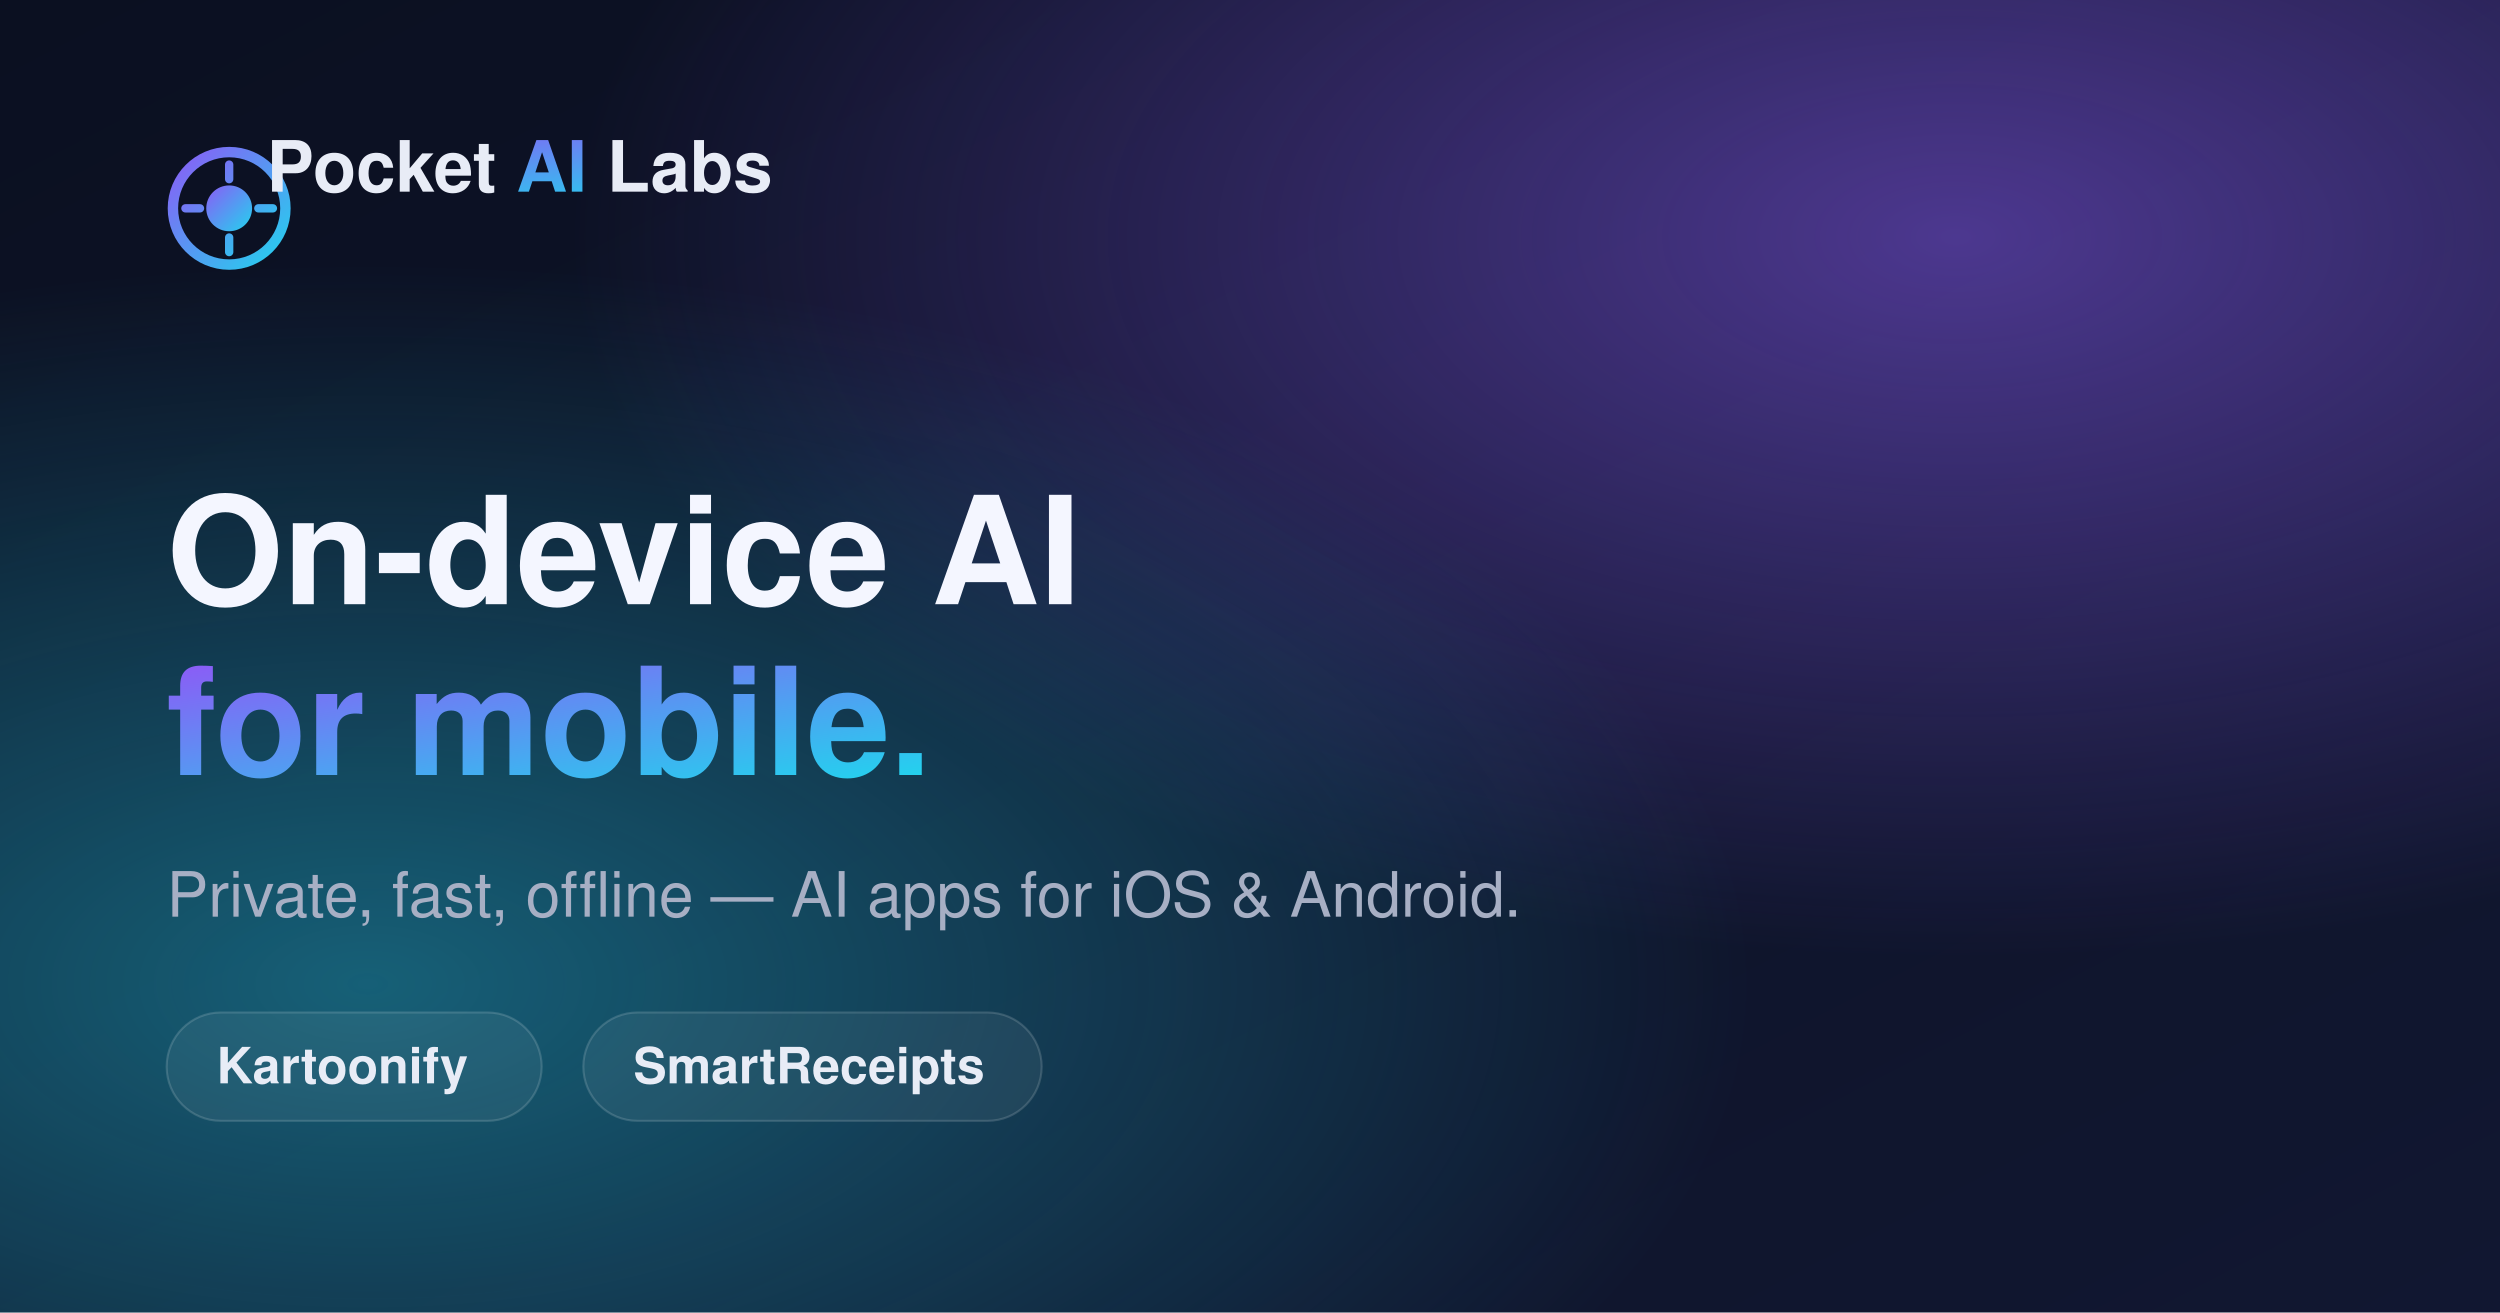
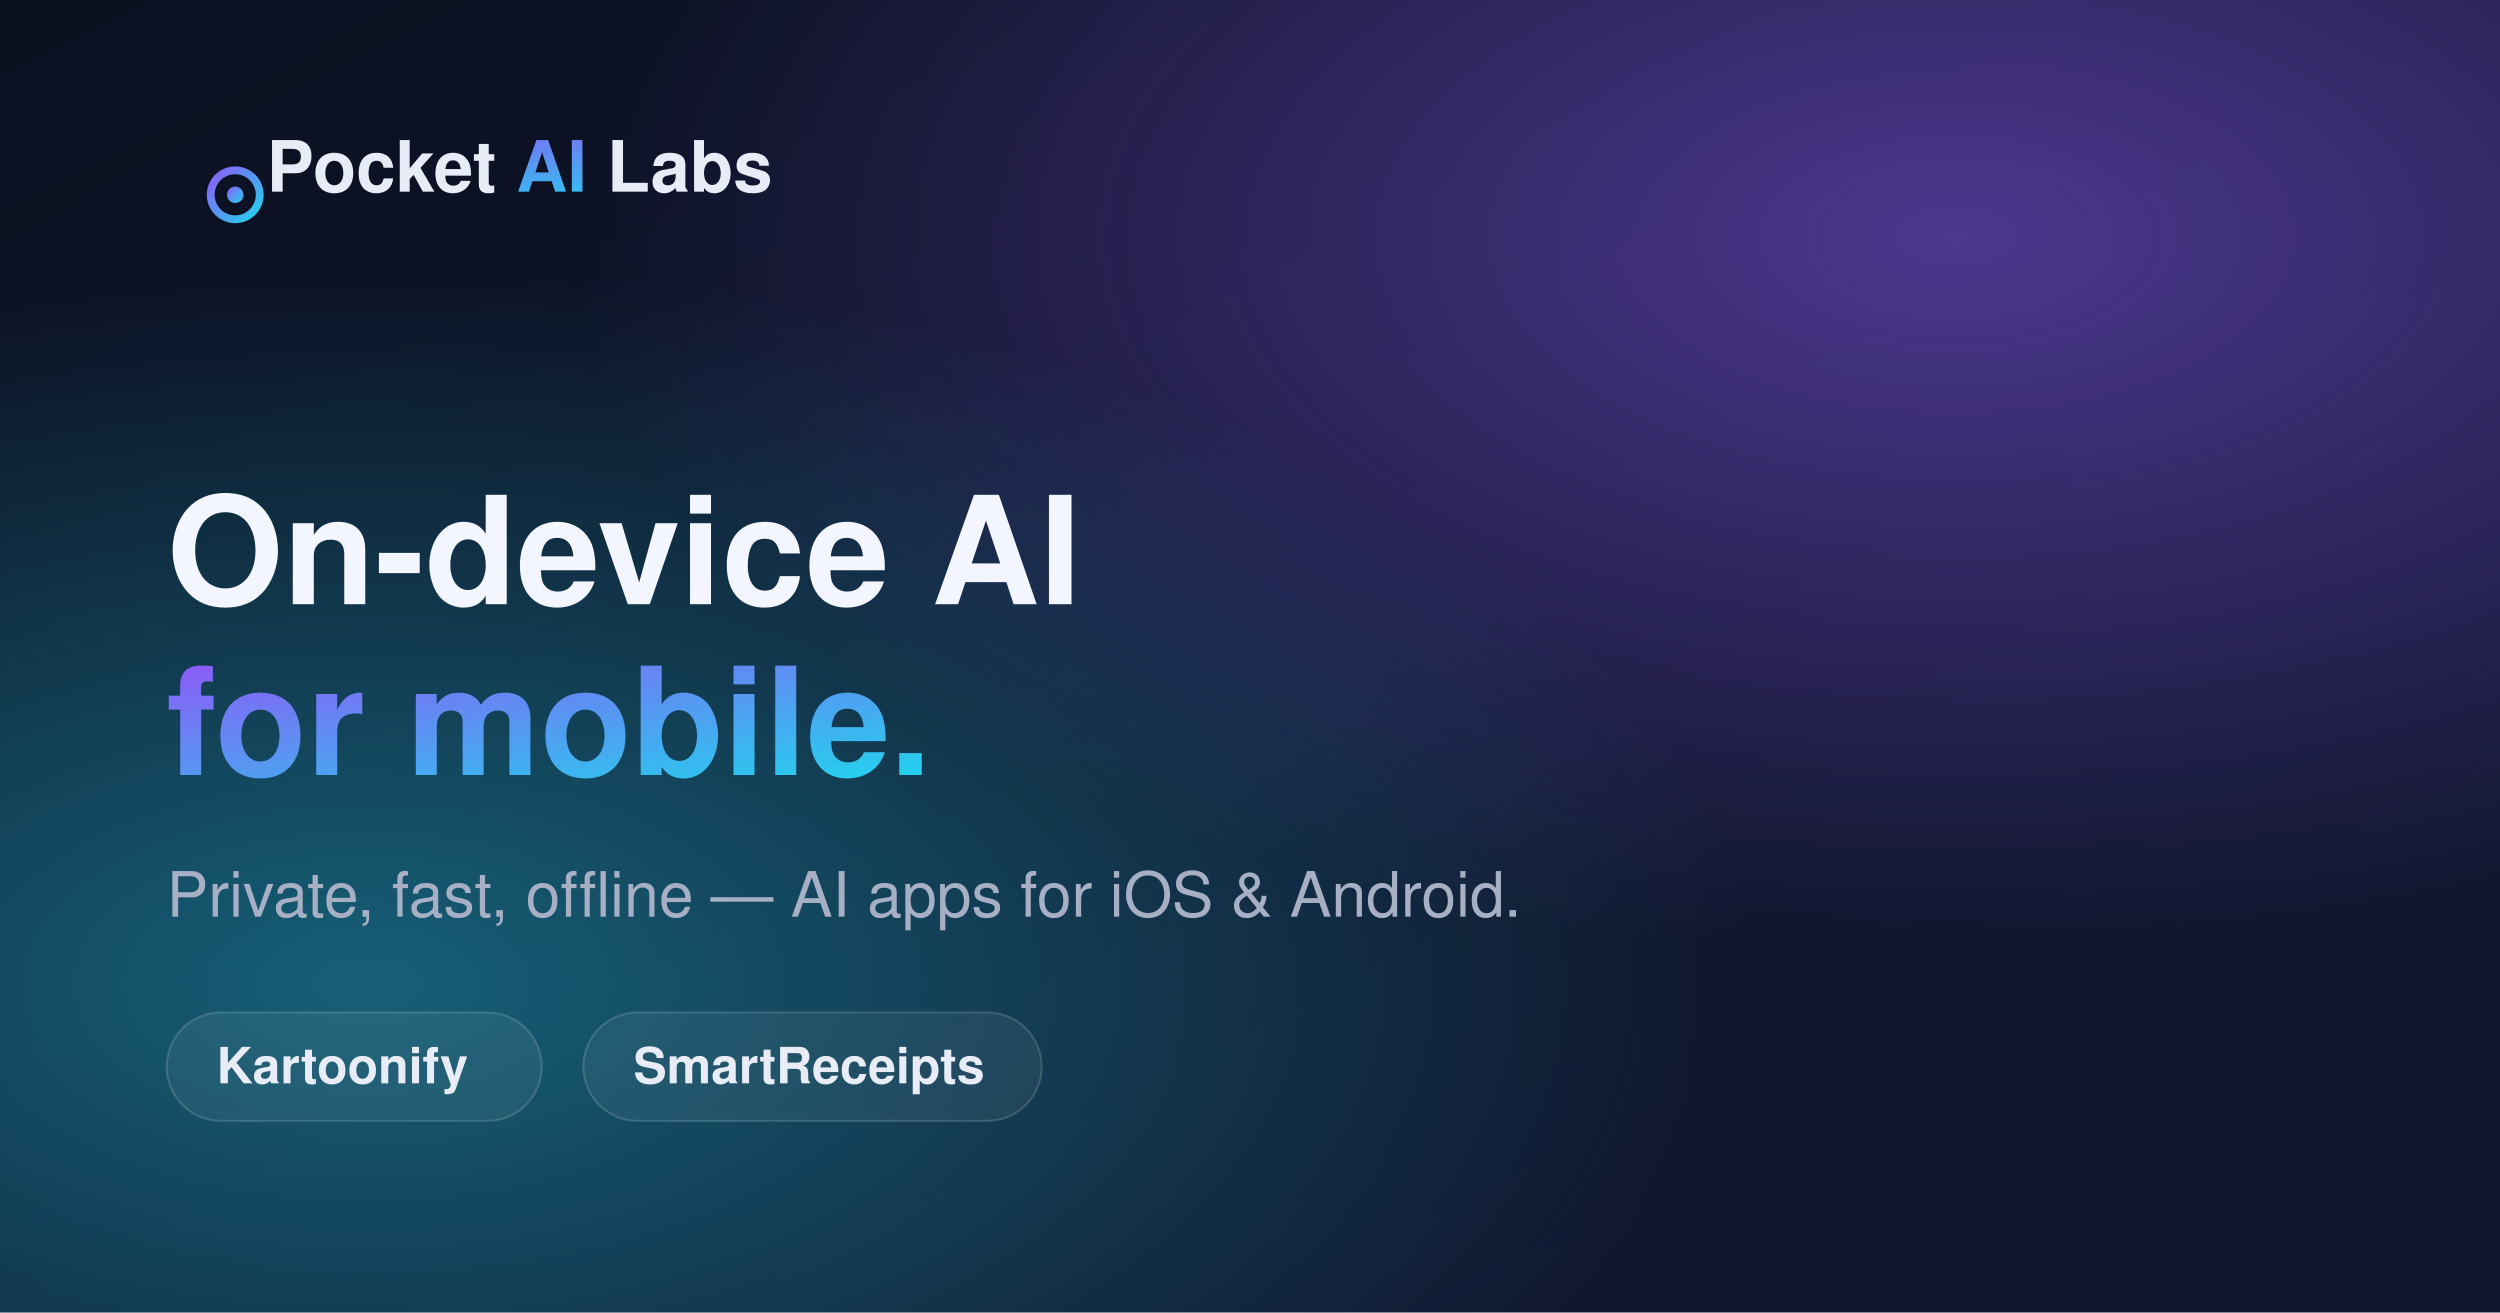
<svg xmlns="http://www.w3.org/2000/svg" width="1200" height="630" viewBox="0 0 1200 630">
  <defs>
    <linearGradient id="bg" x1="0" y1="0" x2="1" y2="1">
      <stop offset="0" stop-color="#0b1021" />
      <stop offset="1" stop-color="#111731" />
    </linearGradient>
    <radialGradient id="g1" cx="78%" cy="18%" r="55%">
      <stop offset="0" stop-color="#8b5cf6" stop-opacity="0.5" />
      <stop offset="1" stop-color="#8b5cf6" stop-opacity="0" />
    </radialGradient>
    <radialGradient id="g2" cx="15%" cy="75%" r="55%">
      <stop offset="0" stop-color="#22d3ee" stop-opacity="0.4" />
      <stop offset="1" stop-color="#22d3ee" stop-opacity="0" />
    </radialGradient>
    <linearGradient id="grad" x1="0" y1="0" x2="1" y2="1">
      <stop offset="0" stop-color="#8b5cf6" />
      <stop offset="1" stop-color="#22d3ee" />
    </linearGradient>
  </defs>
  <rect width="1200" height="630" fill="url(#bg)" />
  <rect width="1200" height="630" fill="url(#g1)" />
  <rect width="1200" height="630" fill="url(#g2)" />
-   <g transform="translate(80,70)">
-     <circle cx="30" cy="30" r="27" stroke="url(#grad)" stroke-width="5" fill="none" />
-     <circle cx="30" cy="30" r="11" fill="url(#grad)" />
-     <path d="M30 9v7M30 44v7M9 30h7M44 30h7" stroke="url(#grad)" stroke-width="4" stroke-linecap="round" />
+   <g transform="translate(80,70) scale(0.94)">
+     <path d="M23 52V12" stroke="url(#grad)" stroke-width="5" stroke-linecap="round" />
+     <circle cx="35" cy="25" r="12.5" stroke="url(#grad)" stroke-width="4" fill="none" />
+     <circle cx="35" cy="25" r="4.2" fill="url(#grad)" />
  </g>
  <text x="128" y="92" font-family="Segoe UI, Helvetica, Arial, sans-serif" font-size="34" font-weight="700" fill="#e8ecf6">Pocket <tspan fill="url(#grad)">AI</tspan> Labs</text>
  <text x="80" y="290" font-family="Segoe UI, Helvetica, Arial, sans-serif" font-size="72" font-weight="800" fill="#f4f6ff">On-device AI</text>
  <text x="80" y="372" font-family="Segoe UI, Helvetica, Arial, sans-serif" font-size="72" font-weight="800" fill="url(#grad)">for mobile.</text>
  <text x="80" y="440" font-family="Segoe UI, Helvetica, Arial, sans-serif" font-size="30" fill="#a7afc4">Private, fast, offline — AI apps for iOS &amp; Android.</text>
  <g transform="translate(80,486)">
    <rect x="0" y="0" width="180" height="52" rx="26" fill="rgba(255,255,255,0.06)" stroke="rgba(255,255,255,0.15)" />
    <text x="24" y="34" font-family="Segoe UI, Helvetica, Arial, sans-serif" font-size="24" font-weight="600" fill="#e8ecf6">Kartoonify</text>
  </g>
  <g transform="translate(280,486)">
    <rect x="0" y="0" width="220" height="52" rx="26" fill="rgba(255,255,255,0.06)" stroke="rgba(255,255,255,0.15)" />
    <text x="24" y="34" font-family="Segoe UI, Helvetica, Arial, sans-serif" font-size="24" font-weight="600" fill="#e8ecf6">SmartReceipts</text>
  </g>
</svg>
